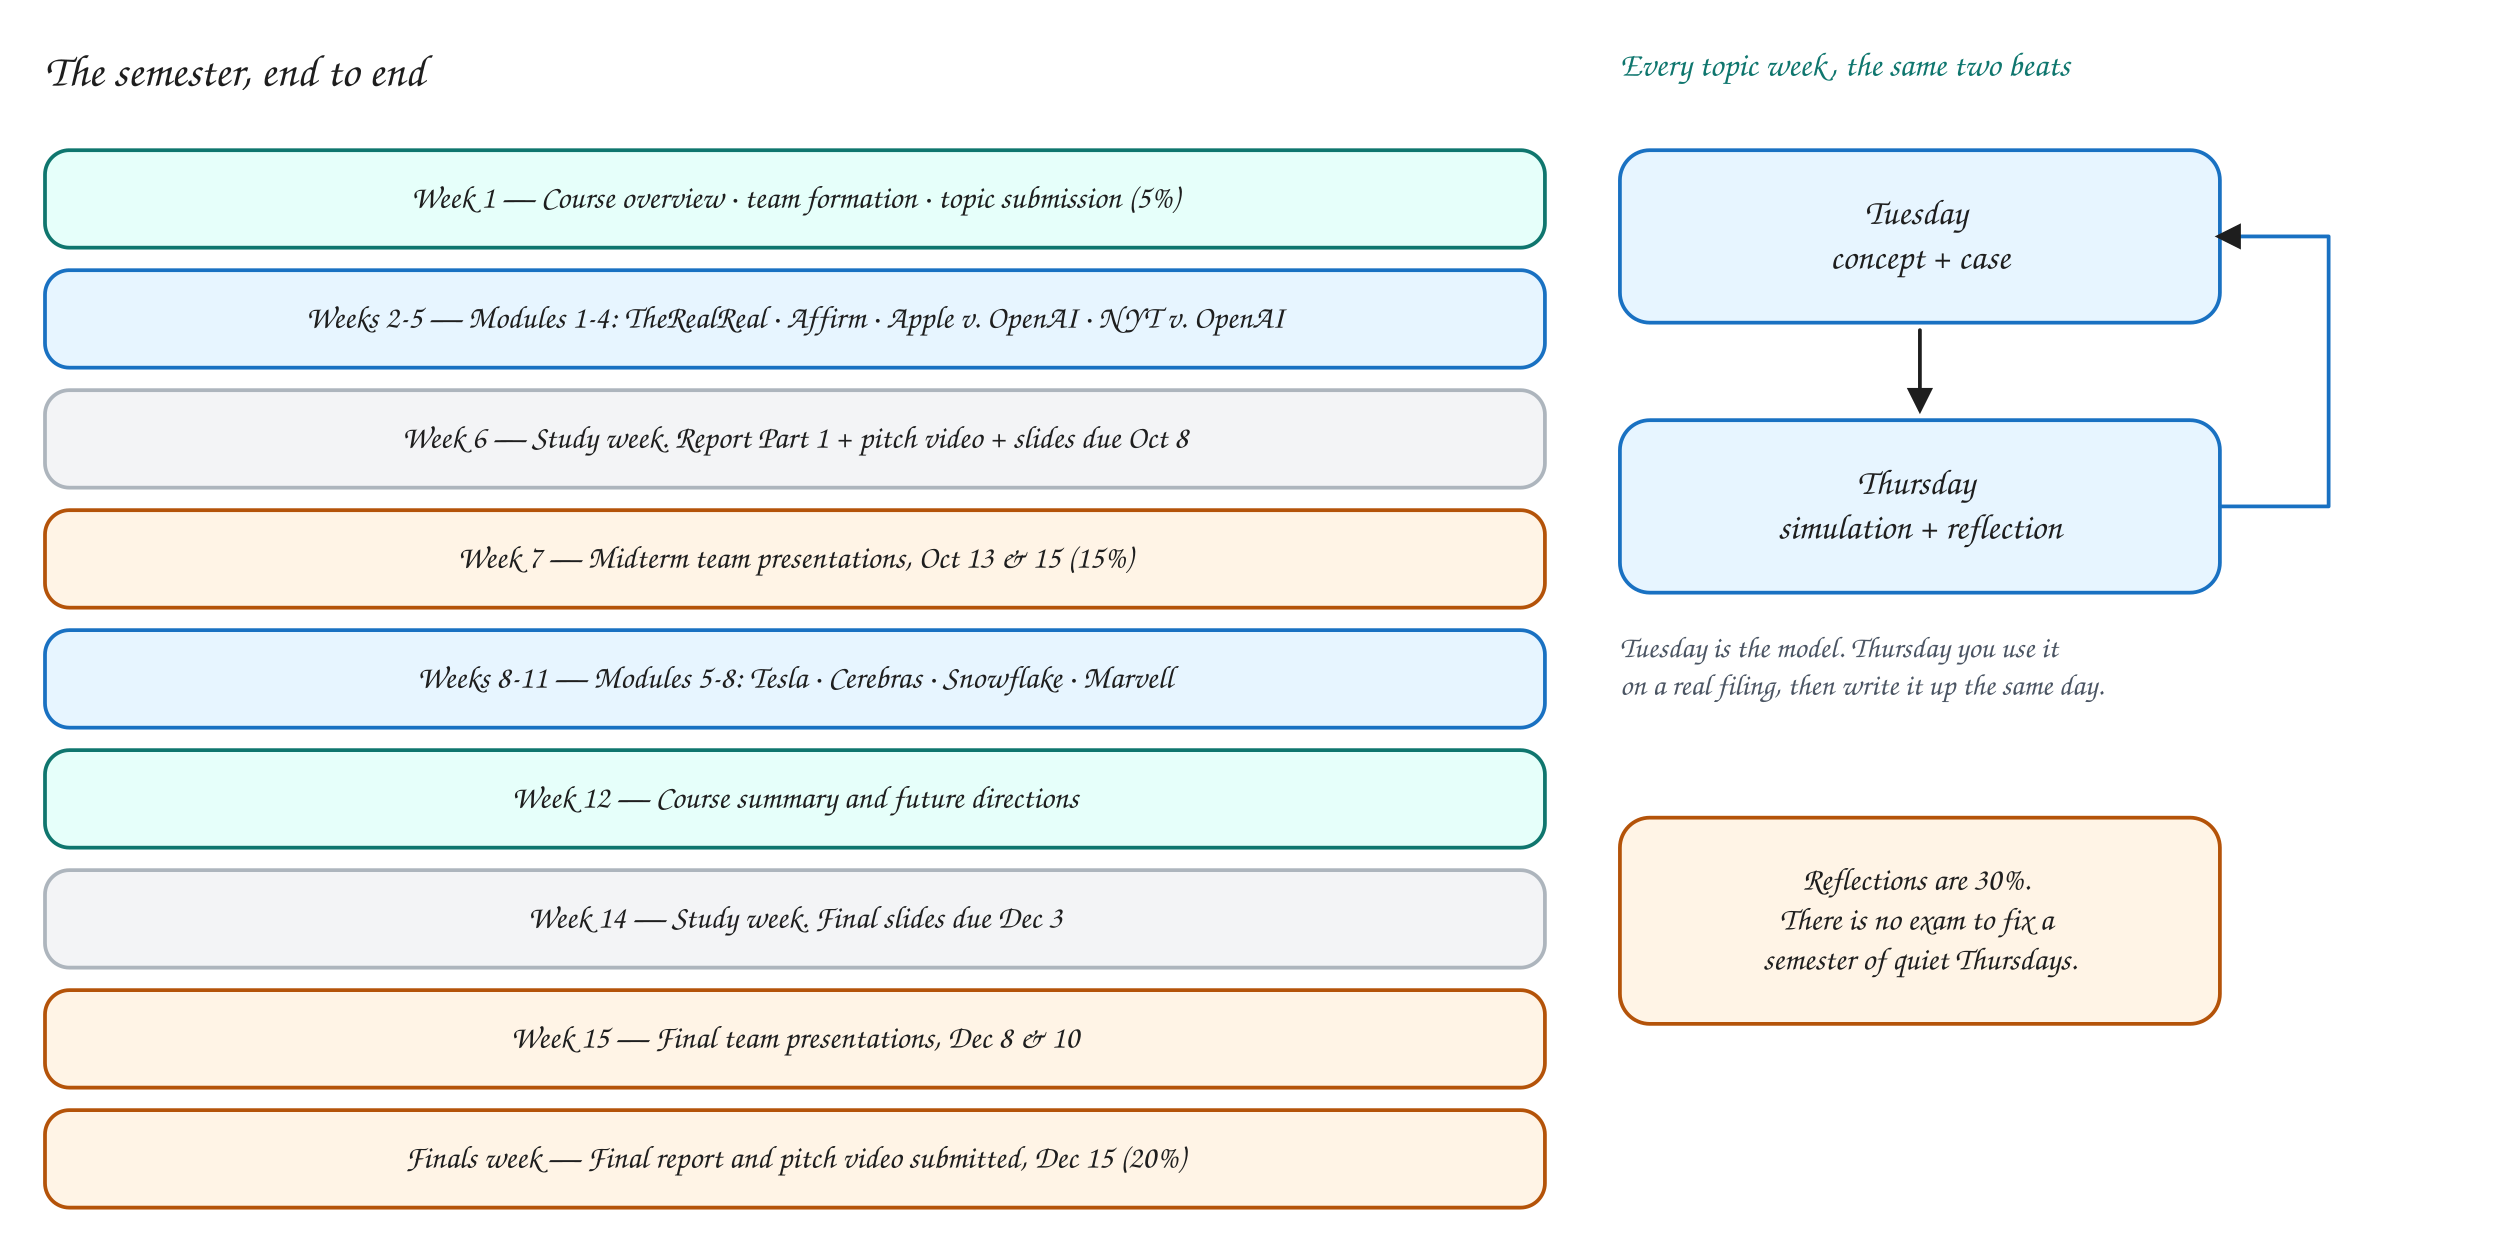
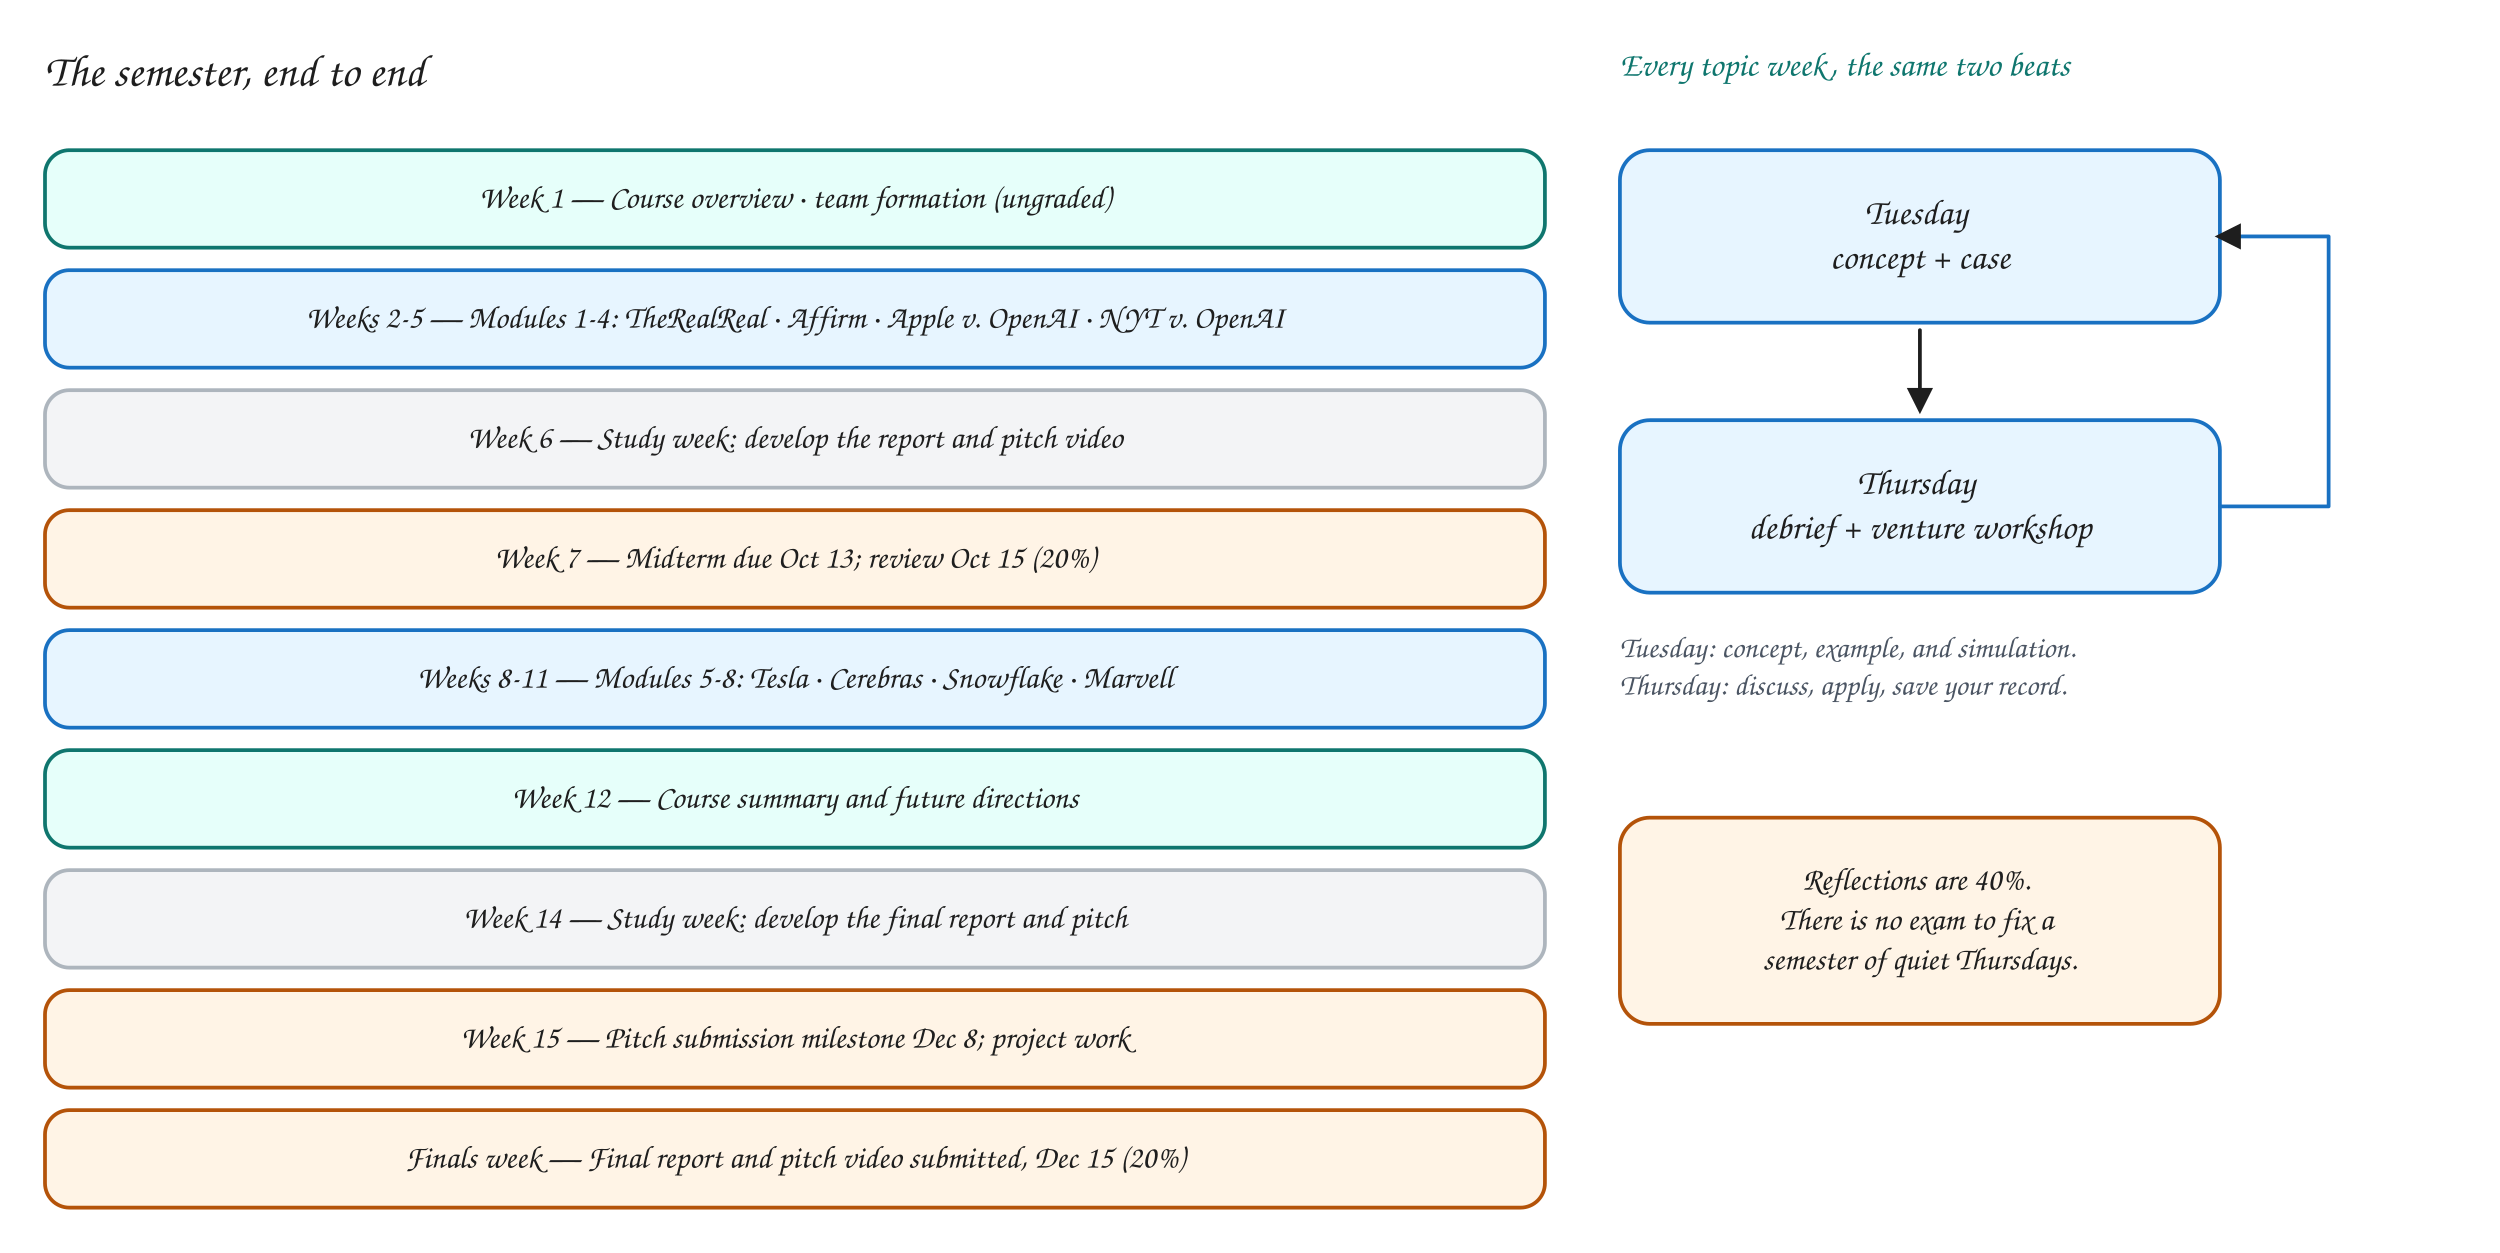
<svg xmlns="http://www.w3.org/2000/svg" viewBox="16.0 16.0 1333.4 668.0" width="1333" height="668" font-family="Segoe Print, Comic Sans MS, Bradley Hand, cursive">
  <defs>
    <marker id="ah-SemesterSpine" viewBox="0 0 10 10" refX="8" refY="5" markerWidth="7" markerHeight="7" orient="auto-start-reverse">
      <path d="M0,0 L10,5 L0,10 z" fill="#1e1e1e" />
    </marker>
  </defs>
  <text x="40.00" y="61.60" font-size="24" fill="#1e1e1e">The semester, end to end</text>
  <g data-beat="2">
    <rect x="40.00" y="96.00" width="800.00" height="52.00" rx="13.0" ry="13.0" fill="#e6fffa" stroke="#0f766e" stroke-width="2" />
  </g>
  <g data-beat="2">
-     <text x="440.00" y="126.67" font-size="17" fill="#1e1e1e" text-anchor="middle">Week 1 — Course overview · team formation · topic submission (5%)</text>
+     <text x="440.00" y="126.67" font-size="17" fill="#1e1e1e" text-anchor="middle">Week 1 — Course overview · team formation (ungraded)</text>
  </g>
  <g data-beat="2">
    <rect x="40.00" y="160.00" width="800.00" height="52.00" rx="13.0" ry="13.0" fill="#e7f5ff" stroke="#1971c2" stroke-width="2" />
  </g>
  <g data-beat="2">
    <text x="440.00" y="190.68" font-size="17" fill="#1e1e1e" text-anchor="middle">Weeks 2-5 — Modules 1-4:  TheRealReal · Affirm · Apple v. OpenAI · NYT v. OpenAI</text>
  </g>
  <g data-beat="3">
    <rect x="40.00" y="224.00" width="800.00" height="52.00" rx="13.0" ry="13.0" fill="#f3f4f6" stroke="#adb5bd" stroke-width="2" />
  </g>
  <g data-beat="3">
-     <text x="440.00" y="254.68" font-size="17" fill="#1e1e1e" text-anchor="middle">Week 6 — Study week.  Report Part 1 + pitch video + slides due Oct 8</text>
+     <text x="440.00" y="254.68" font-size="17" fill="#1e1e1e" text-anchor="middle">Week 6 — Study week: develop the report and pitch video</text>
  </g>
  <g data-beat="3">
    <rect x="40.00" y="288.00" width="800.00" height="52.00" rx="13.0" ry="13.0" fill="#fff4e6" stroke="#b45309" stroke-width="2" />
  </g>
  <g data-beat="3">
-     <text x="440.00" y="318.68" font-size="17" fill="#1e1e1e" text-anchor="middle">Week 7 — Midterm team presentations, Oct 13 &amp; 15   (15%)</text>
+     <text x="440.00" y="318.68" font-size="17" fill="#1e1e1e" text-anchor="middle">Week 7 — Midterm due Oct 13; review Oct 15   (20%)</text>
  </g>
  <g data-beat="4">
    <rect x="40.00" y="352.00" width="800.00" height="52.00" rx="13.0" ry="13.0" fill="#e7f5ff" stroke="#1971c2" stroke-width="2" />
  </g>
  <g data-beat="4">
    <text x="440.00" y="382.68" font-size="17" fill="#1e1e1e" text-anchor="middle">Weeks 8-11 — Modules 5-8:  Tesla · Cerebras · Snowflake · Marvell</text>
  </g>
  <g data-beat="5">
    <rect x="40.00" y="416.00" width="800.00" height="52.00" rx="13.0" ry="13.0" fill="#e6fffa" stroke="#0f766e" stroke-width="2" />
  </g>
  <g data-beat="5">
    <text x="440.00" y="446.68" font-size="17" fill="#1e1e1e" text-anchor="middle">Week 12 — Course summary and future directions</text>
  </g>
  <g data-beat="5">
    <rect x="40.00" y="480.00" width="800.00" height="52.00" rx="13.0" ry="13.0" fill="#f3f4f6" stroke="#adb5bd" stroke-width="2" />
  </g>
  <g data-beat="5">
-     <text x="440.00" y="510.68" font-size="17" fill="#1e1e1e" text-anchor="middle">Week 14 — Study week.  Final slides due Dec 3</text>
+     <text x="440.00" y="510.68" font-size="17" fill="#1e1e1e" text-anchor="middle">Week 14 — Study week: develop the final report and pitch</text>
  </g>
  <g data-beat="5">
    <rect x="40.00" y="544.00" width="800.00" height="52.00" rx="13.0" ry="13.0" fill="#fff4e6" stroke="#b45309" stroke-width="2" />
  </g>
  <g data-beat="5">
-     <text x="440.00" y="574.67" font-size="17" fill="#1e1e1e" text-anchor="middle">Week 15 — Final team presentations, Dec 8 &amp; 10</text>
+     <text x="440.00" y="574.67" font-size="17" fill="#1e1e1e" text-anchor="middle">Week 15 — Pitch submission milestone Dec 8; project work</text>
  </g>
  <g data-beat="5">
    <rect x="40.00" y="608.00" width="800.00" height="52.00" rx="13.0" ry="13.0" fill="#fff4e6" stroke="#b45309" stroke-width="2" />
  </g>
  <g data-beat="5">
    <text x="440.00" y="638.67" font-size="17" fill="#1e1e1e" text-anchor="middle">Finals week — Final report and pitch video submitted, Dec 15   (20%)</text>
  </g>
  <g data-beat="1">
    <text x="880.00" y="56.20" font-size="18" fill="#0f766e">Every topic week, the same two beats</text>
  </g>
  <g data-beat="1">
    <rect x="880.00" y="96.00" width="320.00" height="92.00" rx="16.0" ry="16.0" fill="#e7f5ff" stroke="#1971c2" stroke-width="2" />
  </g>
  <g data-beat="1">
    <text x="1040.00" y="135.35" font-size="19" fill="#1e1e1e" text-anchor="middle">
      <tspan x="1040.00">Tuesday</tspan>
      <tspan x="1040.00" dy="23.75">concept + case</tspan>
    </text>
  </g>
  <g data-beat="1">
    <path d="M 1040.00,192.00 L 1040.00,234.00" fill="none" stroke="#1e1e1e" stroke-width="2" stroke-linecap="round" stroke-linejoin="round" marker-end="url(#ah-SemesterSpine)" />
  </g>
  <g data-beat="1">
    <rect x="880.00" y="240.00" width="320.00" height="92.00" rx="16.0" ry="16.0" fill="#e7f5ff" stroke="#1971c2" stroke-width="2" />
  </g>
  <g data-beat="1">
    <text x="1040.00" y="279.35" font-size="19" fill="#1e1e1e" text-anchor="middle">
      <tspan x="1040.00">Thursday</tspan>
-       <tspan x="1040.00" dy="23.75">simulation + reflection</tspan>
+       <tspan x="1040.00" dy="23.75">debrief + venture workshop</tspan>
    </text>
  </g>
  <g data-beat="1">
    <path d="M 1200.00,286.00 L 1258.00,286.00 L 1258.00,142.00 L 1200.00,142.00" fill="none" stroke="#1971c2" stroke-width="2" stroke-linecap="round" stroke-linejoin="round" marker-end="url(#ah-SemesterSpine)" />
  </g>
  <g data-beat="1">
    <text x="880.00" y="366.40" font-size="16" fill="#4b5563">
-       <tspan x="880.00">Tuesday is the model. Thursday you use it</tspan>
-       <tspan x="880.00" dy="20.00">on a real filing, then write it up the same day.</tspan>
+       <tspan x="880.00">Tuesday: concept, example, and simulation.</tspan>
+       <tspan x="880.00" dy="20.0">Thursday: discuss, apply, save your record.</tspan>
    </text>
  </g>
  <g data-beat="5">
    <rect x="880.00" y="452.00" width="320.00" height="110.00" rx="16.0" ry="16.0" fill="#fff4e6" stroke="#b45309" stroke-width="2" />
  </g>
  <g data-beat="5">
    <text x="1040.00" y="490.43" font-size="17" fill="#1e1e1e" text-anchor="middle">
-       <tspan x="1040.00">Reflections are 30%.</tspan>
+       <tspan x="1040.00">Reflections are 40%.</tspan>
      <tspan x="1040.00" dy="21.25">There is no exam to fix a</tspan>
      <tspan x="1040.00" dy="21.25">semester of quiet Thursdays.</tspan>
    </text>
  </g>
</svg>
